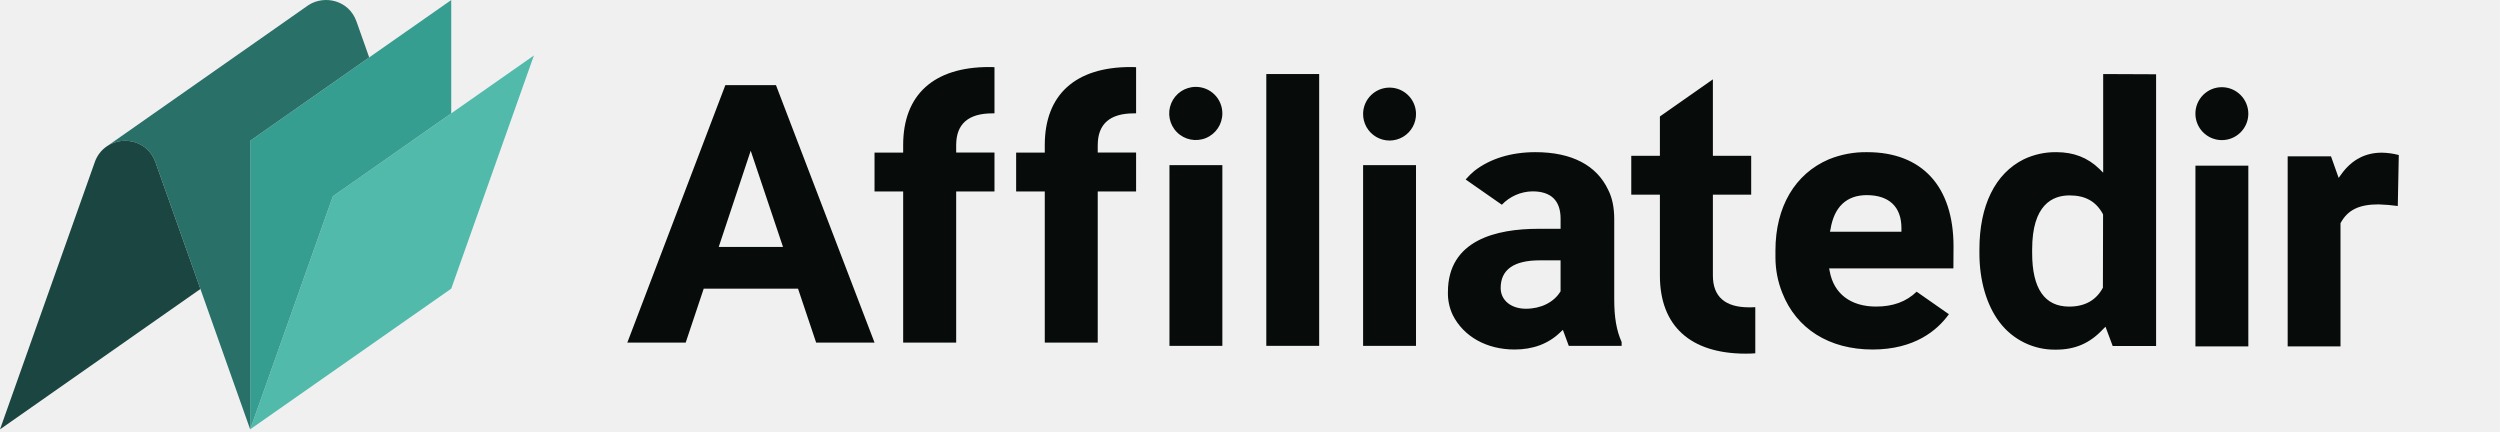
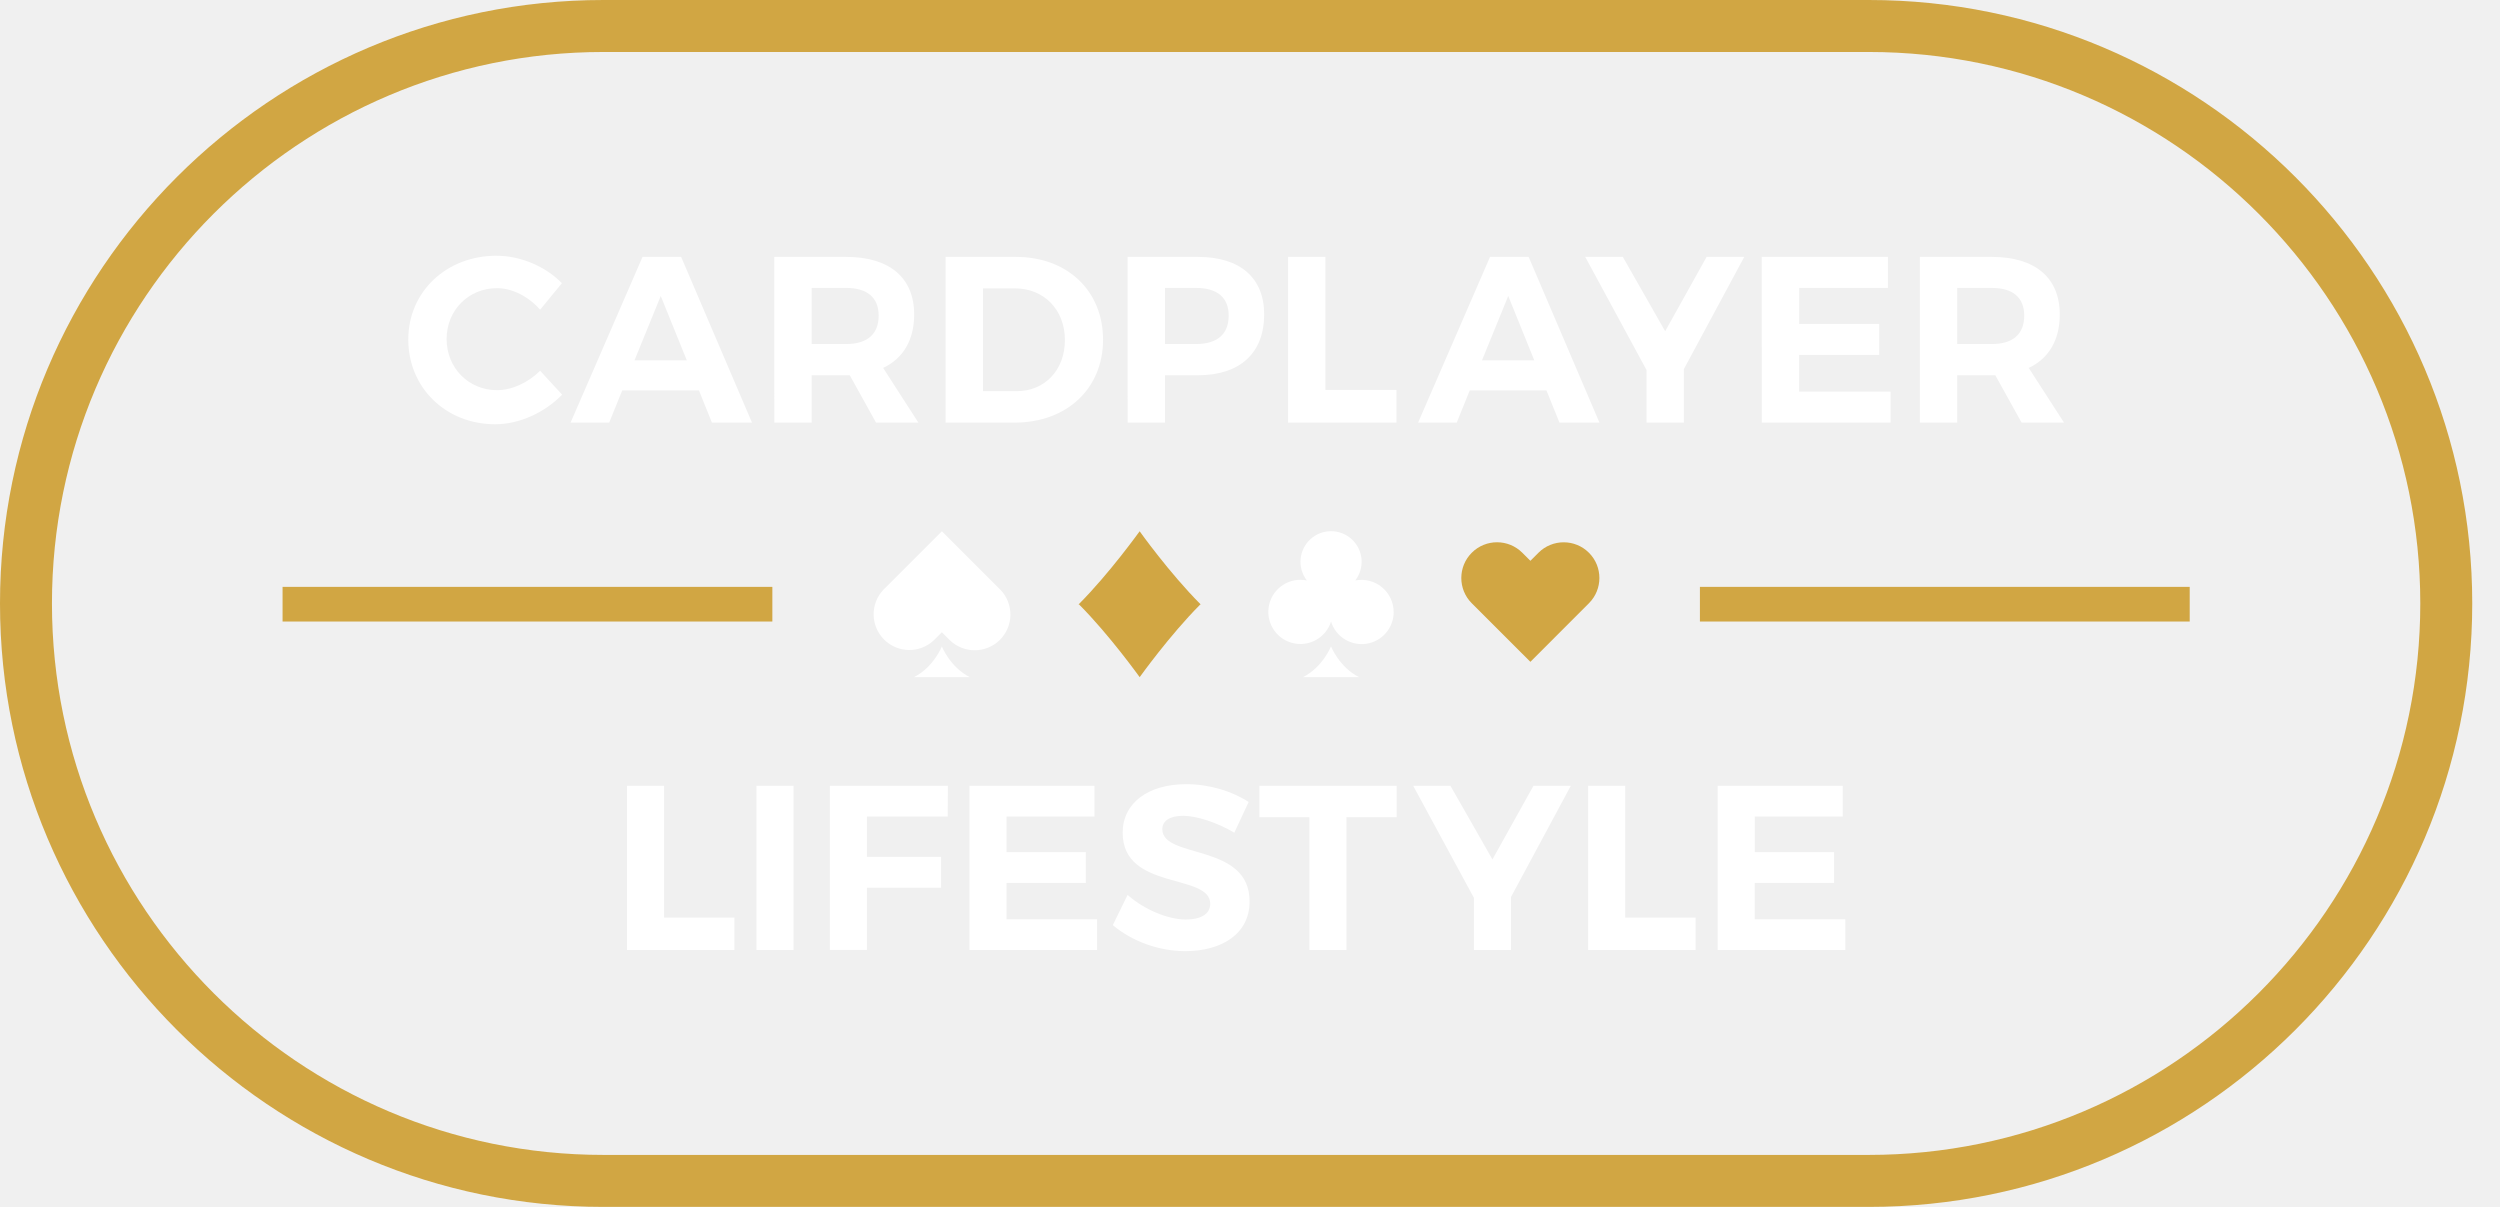
- <svg xmlns="http://www.w3.org/2000/svg" width="174" height="30" fill="none">
-   <path d="M37.16 3.862L31.406 20.09l-13.993 9.79 5.755-16.223 8.238-5.768 5.754-4.028z" fill="#51BAAB" />
-   <path d="M31.406.001V7.89l-8.238 5.768-5.755 16.223V9.797l8.285-5.802L31.406.001z" fill="#369D91" />
-   <path d="M24.81 1.492l.886 2.503-8.283 5.802v20.087l-3.464-9.77-3.13-8.825c-.523-1.475-2.209-1.855-3.33-1.139l13.99-9.8C22.6-.364 24.286.015 24.81 1.493z" fill="#287068" />
-   <path d="M13.949 20.113L0 29.883l6.596-18.595a2.2 2.2 0 01.892-1.139c1.122-.716 2.807-.336 3.33 1.139l3.13 8.825z" fill="#1A4540" />
-   <path fill-rule="evenodd" clip-rule="evenodd" d="M50.485 5.923h3.521l6.861 17.92h-4.064l-1.26-3.75h-6.565l-1.253 3.75h-4.063l6.823-17.92zm1.764 4.57l-2.225 6.692h4.473l-2.248-6.693z" fill="#070C0B" />
-   <path fill="#070C0B" d="M88.135 5.153h3.68v18.918h-3.68z" />
-   <path fill-rule="evenodd" clip-rule="evenodd" d="M112.351 15.252v5.589c0 1.253.157 2.169.515 2.962v.269h-3.679l-.411-1.114-.194.182c-.816.786-1.881 1.186-3.171 1.186-1.937 0-3.541-.897-4.297-2.396a3.528 3.528 0 01-.339-1.604c0-3.638 3.414-4.401 6.277-4.401h1.565v-.7c0-1.263-.659-1.906-1.957-1.906a3 3 0 00-2.131.931l-2.52-1.757c.187-.22.393-.424.617-.607 1.092-.847 2.558-1.296 4.237-1.296 2.52 0 4.267.908 5.07 2.632.276.538.418 1.218.418 2.03zm-3.761 5.062l.026-.037V18.12h-1.443c-1.813 0-2.726.647-2.726 1.925 0 .85.717 1.443 1.753 1.443s1.93-.437 2.39-1.174zm21.36-9.724c3.824 0 6.015 2.383 6.015 6.557l-.009 1.535h-8.648l.038.19c.281 1.567 1.458 2.465 3.23 2.465 1.177 0 2.101-.34 2.822-1.036l2.24 1.565v.01c-.808 1.12-2.386 2.45-5.31 2.45-3.013 0-5.305-1.44-6.285-3.952a6.62 6.62 0 01-.472-2.456v-.49c0-3.022 1.354-5.332 3.72-6.341a6.797 6.797 0 012.659-.497zm-2.584 5.537h4.973v-.258c0-1.477-.861-2.288-2.416-2.288-1.394 0-2.265.815-2.516 2.36l-.041.186zm19.015-4.109V5.153l3.683.016v18.913h-3.021l-.501-1.342-.206.206c-.893.95-1.921 1.39-3.241 1.39a4.8 4.8 0 01-3.93-1.914c-.901-1.192-1.398-2.897-1.398-4.8v-.261c0-3.059 1.095-5.283 3.088-6.274a5.111 5.111 0 012.266-.497c1.2 0 2.18.376 2.987 1.158l.273.27zm-2.367 9.321c1.092 0 1.881-.44 2.348-1.316l.012-5.073-.016-.06c-.486-.883-1.226-1.29-2.321-1.29-1.186 0-2.599.651-2.599 3.754v.261c0 2.472.868 3.724 2.576 3.724z" fill="#070C0B" />
-   <path d="M166.956 10.79l-.07 3.547c-.442-.06-.888-.098-1.334-.112-1.354 0-2.141.382-2.635 1.277l-.018.022v8.586h-3.677V10.88h3.015l.533 1.5.26-.355c.701-.928 1.624-1.399 2.74-1.399.4.006.799.06 1.186.164zm-72.084.704h3.682v12.578h-3.682zm3.683-3.6a1.842 1.842 0 11-3.683.005 1.842 1.842 0 013.683-.005zm54.247 3.636h3.682v12.578h-3.682zm3.682-3.6a1.842 1.842 0 11-1.843-1.862 1.85 1.85 0 011.843 1.862zm-75.09 3.564h3.682v12.578h-3.682zm3.682-3.6a1.85 1.85 0 11-1.847-1.847 1.843 1.843 0 011.847 1.847zm37.093 13.486v3.21c-.21.017-.437.024-.665.024-3.856 0-5.975-1.929-5.975-5.432V13.55h-1.993v-2.704h1.993v-2.74l3.688-2.583v5.323h2.666v2.704h-2.666v5.63c0 1.465.846 2.21 2.518 2.21.12 0 .278 0 .434-.011zM76.402 10.096v.521h2.67v2.707h-2.67v10.52h-3.686V13.325h-1.993V10.62h1.993v-.522c0-3.503 2.124-5.432 5.974-5.432.13 0 .261 0 .382.011V7.89h-.159c-1.662 0-2.51.74-2.51 2.206zm-9.852 0v.521h2.666v2.707H66.55v10.52h-3.69V13.325h-1.993V10.62h1.993v-.522c0-3.503 2.124-5.432 5.978-5.432.13 0 .26 0 .378.011V7.89h-.15c-1.67 0-2.516.74-2.516 2.206z" fill="#070C0B" />
+ <svg xmlns="http://www.w3.org/2000/svg" width="87" height="42" fill="none">
+   <path fill-rule="evenodd" clip-rule="evenodd" d="M21 42h44.034c11.58 0 21-9.42 21-21s-9.42-21-21-21H21C9.42 0 0 9.42 0 21s9.42 21 21 21zM1.808 21c0-10.582 8.61-19.191 19.192-19.191h44.034c10.583 0 19.192 8.609 19.192 19.191 0 10.582-8.61 19.191-19.192 19.191H21C10.418 40.191 1.808 31.582 1.808 21z" fill="#D1A643" />
+   <path d="M17.28 8.9c.832 0 1.705.37 2.274.955l-.758.923c-.396-.453-.962-.75-1.5-.75-.988 0-1.754.766-1.754 1.771s.766 1.779 1.755 1.779c.518 0 1.087-.264 1.499-.676l.766.832c-.61.627-1.491 1.03-2.33 1.03-1.722 0-3.024-1.276-3.024-2.948 0-1.664 1.326-2.917 3.072-2.917z" fill="#fff" />
+   <path fill-rule="evenodd" clip-rule="evenodd" d="M23.704 8.94H22.36l-2.504 5.767H21.2l.453-1.12h2.67l.452 1.12h1.394L23.704 8.94zm-.71 1.36l.907 2.24H22.08l.914-2.24zm6.454-1.36h-2.504l.002 5.767h1.3v-1.648h1.326l.914 1.648h1.474l-1.227-1.903c.7-.33 1.08-.972 1.08-1.862 0-1.277-.858-2.002-2.365-2.002zm1.129 2.043c0 .66-.412.989-1.13.989h-1.202V10.02h1.203c.716 0 1.129.321 1.129.963zm4.778-2.043h-2.448v5.767h2.398c1.821 0 3.081-1.186 3.081-2.884 0-1.705-1.243-2.883-3.031-2.883zm1.704 2.892c0 1.054-.709 1.78-1.672 1.78h-1.178v-3.576h1.12c.988 0 1.73.733 1.73 1.796zm4.629-2.892H39.24l.002 5.767h1.3v-1.648h1.145c1.466 0 2.306-.773 2.306-2.117 0-1.277-.84-2.002-2.306-2.002zm1.07 2.043c0 .66-.412.989-1.137.989h-1.079V10.02h1.08c.724 0 1.136.321 1.136.963z" fill="#fff" />
+   <path d="M44.825 8.94h1.3v4.63h2.471v1.137h-3.772l.001-5.767z" fill="#fff" />
+   <path fill-rule="evenodd" clip-rule="evenodd" d="M53.197 8.94h-1.344l-2.503 5.767h1.344l.453-1.12h2.67l.452 1.12h1.392L53.197 8.94zm-.71 1.36l.906 2.24h-1.82l.914-2.24z" fill="#fff" />
+   <path d="M56.474 8.94l1.474 2.587L59.39 8.94h1.31l-2.101 3.905v1.862h-1.3v-1.83L55.166 8.94h1.308zm4.835 0h4.39v1.08h-3.088v1.252h2.785v1.079H62.61v1.276h3.182v1.08h-4.481l-.003-5.767z" fill="#fff" />
+   <path fill-rule="evenodd" clip-rule="evenodd" d="M69.315 8.94h-2.504v5.767h1.3v-1.648h1.326l.914 1.648h1.477L70.6 12.804c.7-.33 1.08-.972 1.08-1.862 0-1.277-.858-2.002-2.365-2.002zm1.128 2.043c0 .66-.411.989-1.128.989h-1.204V10.02h1.204c.716 0 1.128.321 1.128.963z" fill="#fff" />
+   <path d="M34.817 20.526l-2.038-2.038-2.04 2.038a1.243 1.243 0 001.757 1.757l.281-.281.281.28a1.243 1.243 0 001.759-1.756z" fill="#fff" />
+   <path d="M32.777 22.497s-.286.723-.973 1.068h1.946c-.686-.345-.973-1.068-.973-1.068z" fill="#fff" />
+   <path d="M51.217 20.993l2.04 2.039 2.038-2.039a1.242 1.242 0 10-1.757-1.757l-.28.28-.281-.28a1.242 1.242 0 00-1.76 1.757z" fill="#D1A643" />
+   <path d="M48.5 21.293a1.115 1.115 0 01-2.18.337 1.117 1.117 0 11-.841-1.43 1.064 1.064 0 111.684 0 1.12 1.12 0 011.336 1.094z" fill="#fff" />
+   <path d="M46.319 22.494s-.287.724-.975 1.07h1.95c-.688-.346-.975-1.07-.975-1.07z" fill="#fff" />
+   <path d="M41.783 21.033l-.006-.006.006-.007h-.013c-1.063-1.067-2.109-2.528-2.11-2.532-.004.004-1.049 1.465-2.112 2.532h-.013l.006.007-.006.006h.015c1.063 1.067 2.106 2.528 2.111 2.532.003-.004 1.048-1.465 2.111-2.532h.011zm17.374-.61h17.045v1.206H59.157zm-49.324 0h17.045v1.206H9.833z" fill="#D1A643" />
+   <path d="M21.82 27.345h1.29v4.588h2.448v1.126H21.82v-5.714zm4.506 0h1.29v5.714h-1.29v-5.714zm2.554 0h4.107l-.007 1.07h-2.81v1.403h2.58v1.076h-2.58v2.163h-1.29v-5.712zm4.858 0h4.35v1.07h-3.06v1.24h2.759v1.07h-2.759v1.265h3.15v1.07h-4.44v-5.715zm5.502 3.797c.588.523 1.42.857 2.025.857.53 0 .851-.195.851-.547 0-1.075-3.047-.448-3.047-2.473 0-1.037.89-1.69 2.212-1.69.8 0 1.6.245 2.172.62l-.498 1.069c-.604-.359-1.323-.588-1.78-.588-.433 0-.726.155-.726.465 0 1.053 3.047.465 3.036 2.523 0 1.12-.971 1.722-2.236 1.722-.94 0-1.878-.358-2.523-.906l.514-1.052zm4.588-3.797h4.776v1.094h-1.748v4.62h-1.29v-4.62h-1.738v-1.094zm6.647 0l1.462 2.563 1.428-2.563h1.3l-2.082 3.87v1.844h-1.29v-1.812l-2.114-3.902h1.296zm4.792 0h1.29v4.588h2.45v1.126h-3.74v-5.714zm4.509 0h4.351v1.07h-3.061v1.24h2.759v1.07h-2.76v1.265h3.152v1.07h-4.441v-5.715z" fill="#fff" />
</svg>
